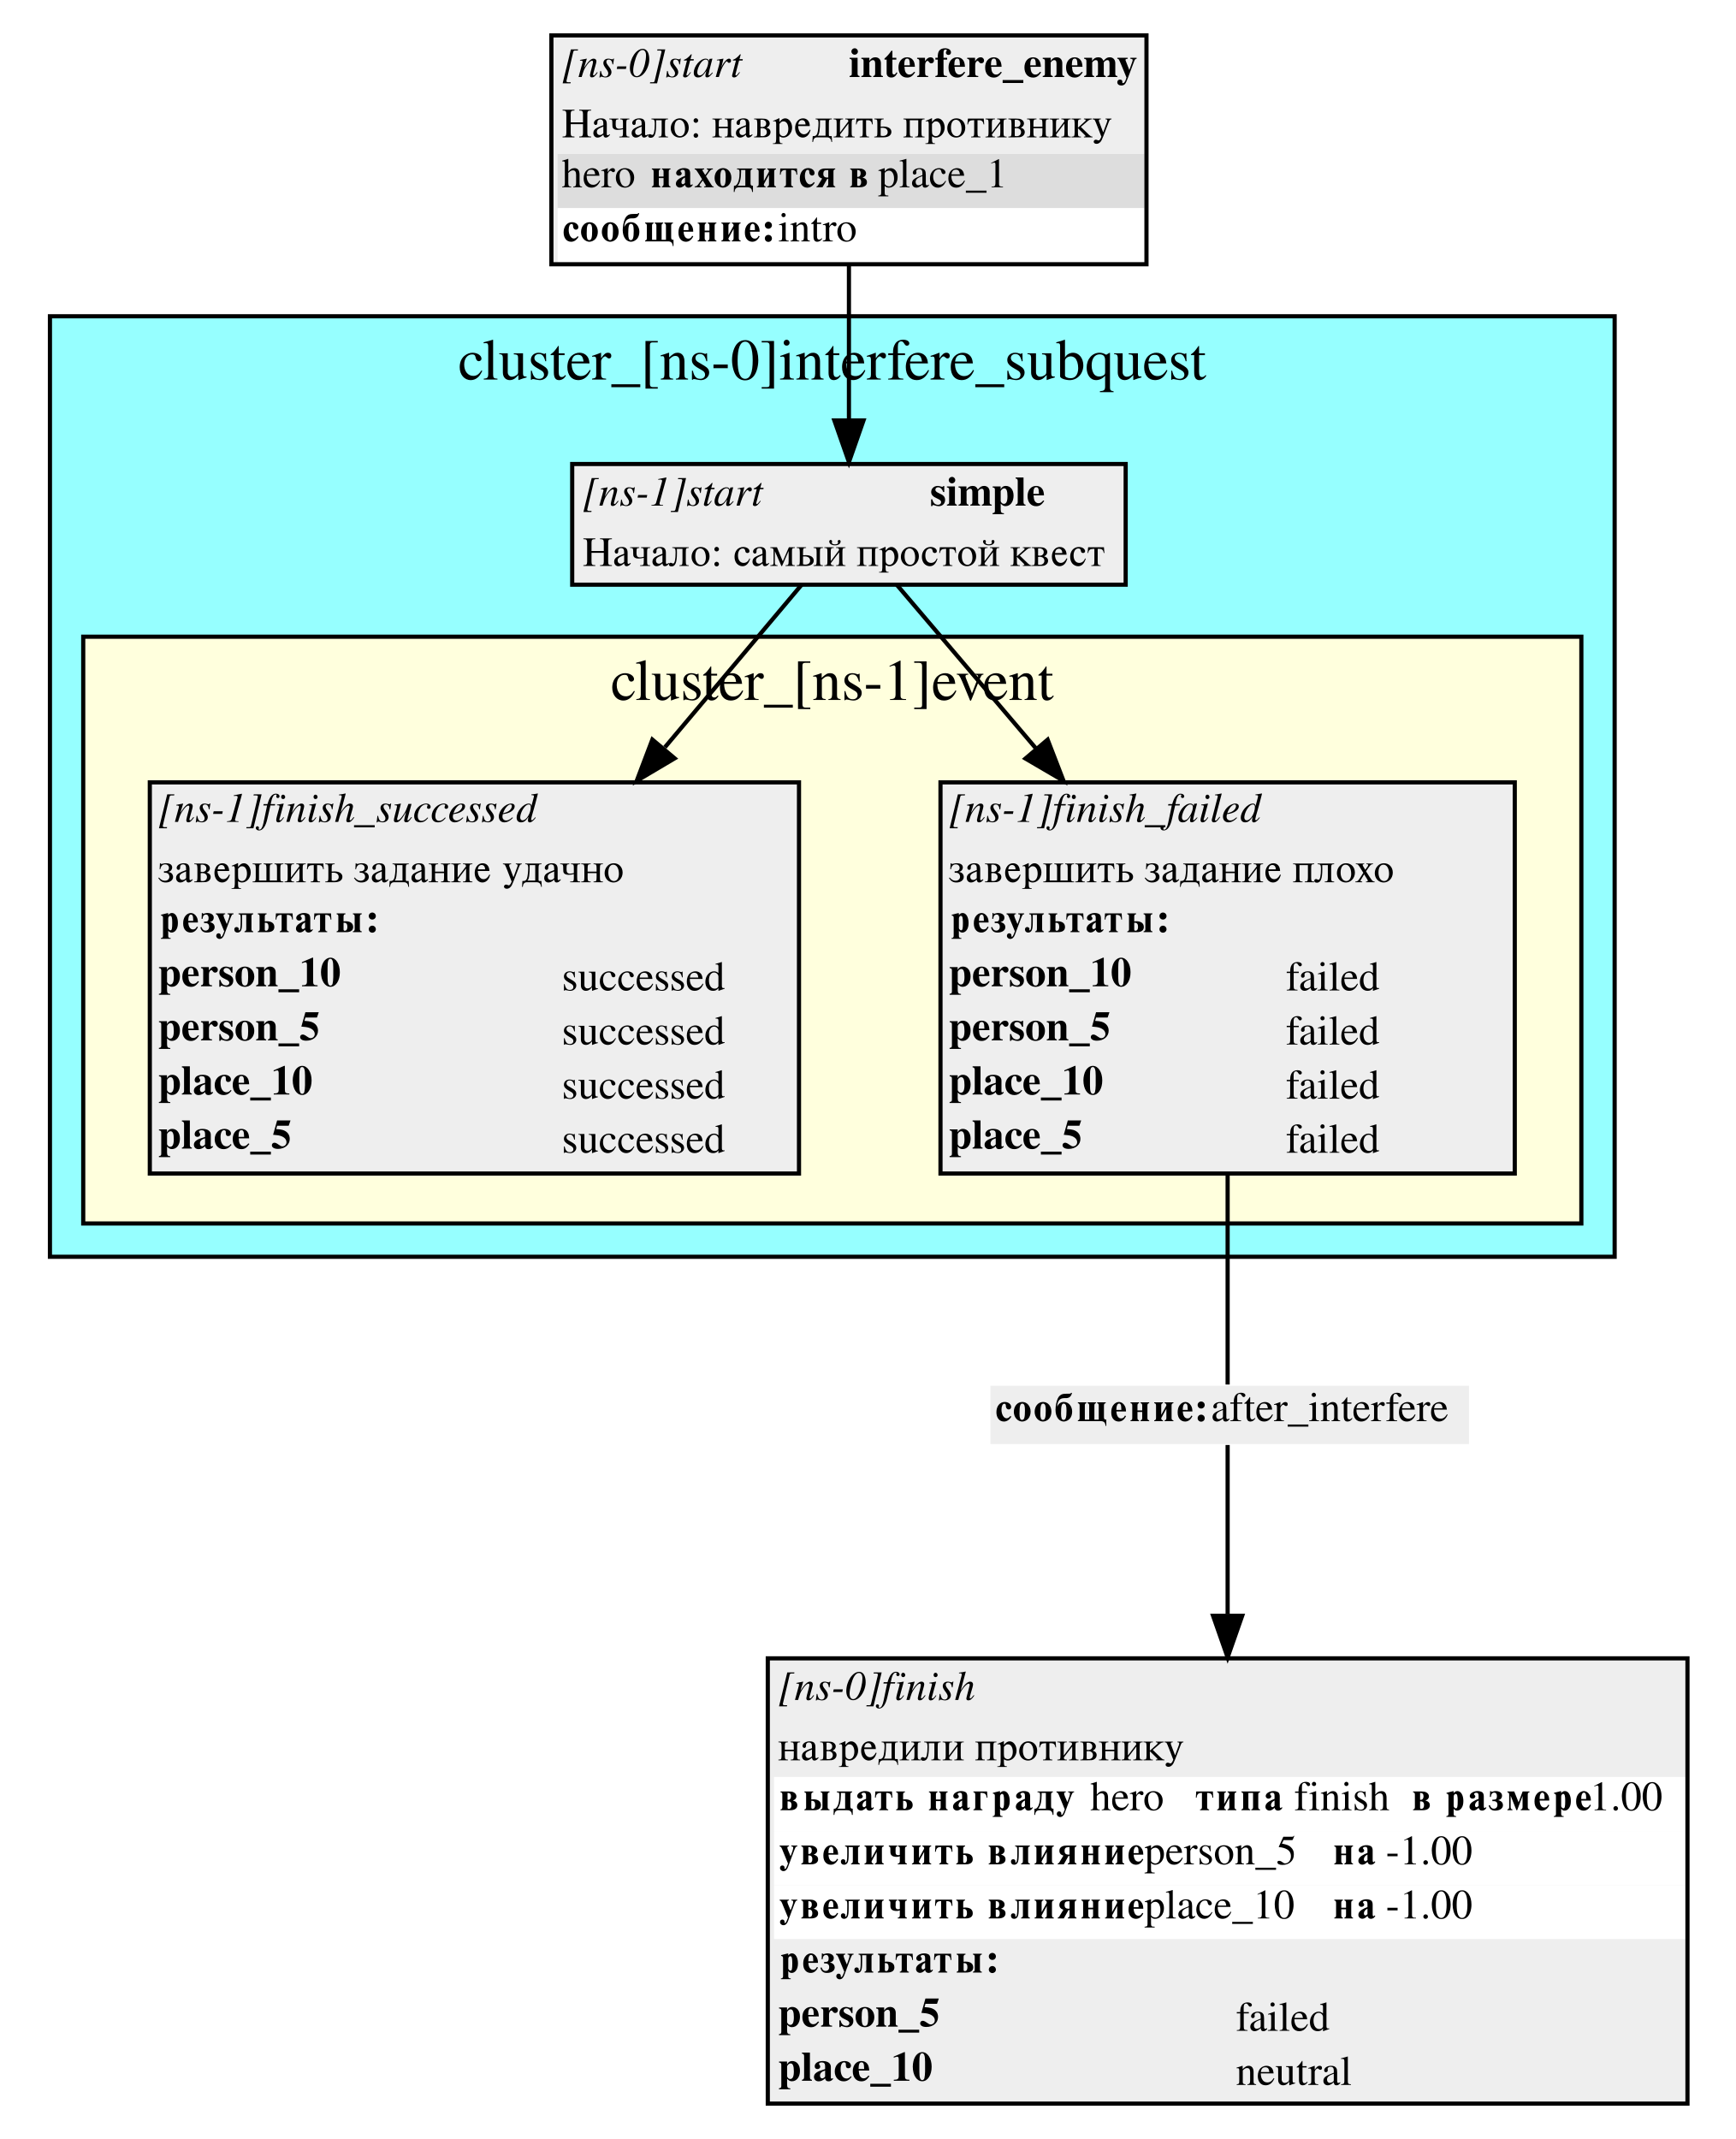
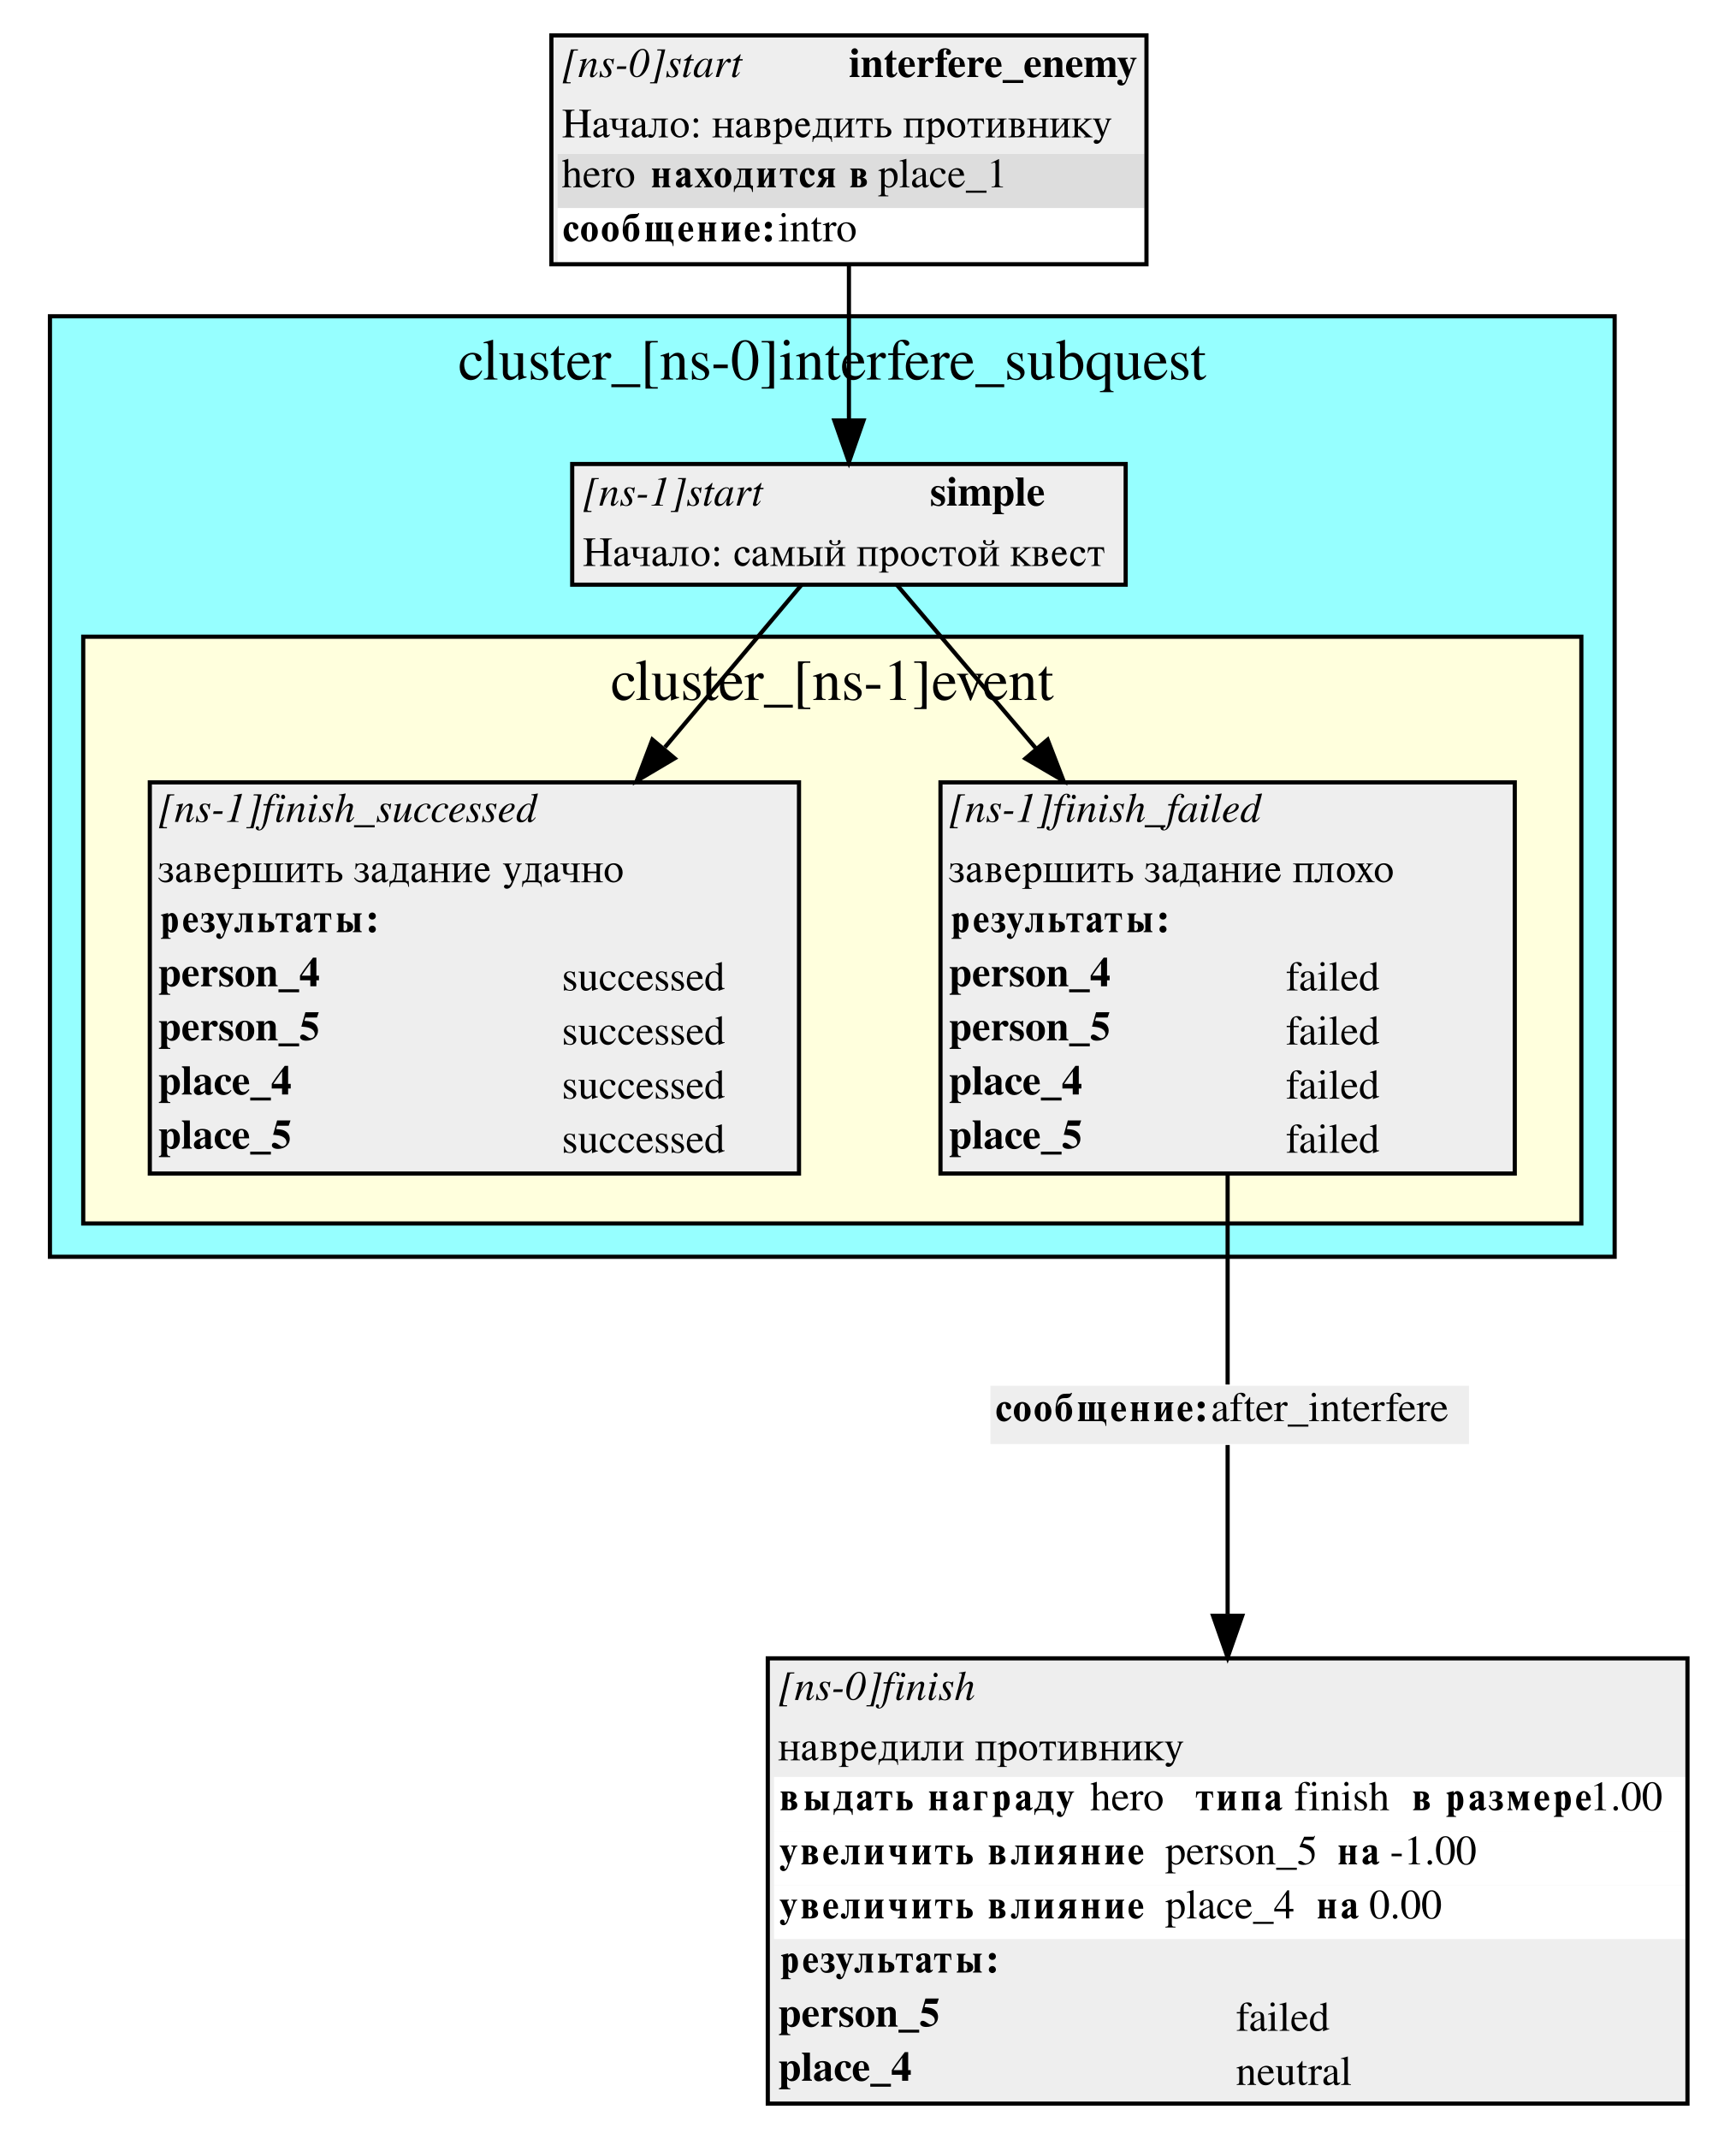
<svg xmlns="http://www.w3.org/2000/svg" width="417pt" height="514pt" viewBox="0.00 0.00 417.00 514.00">
  <g id="graph0" class="graph" transform="scale(1 1) rotate(0) translate(4 510)">
    <polygon fill="white" stroke="white" points="-4,4 -4,-510 413,-510 413,4 -4,4" />
    <g id="clust1" class="cluster">
      <polygon fill="#96ffff" stroke="black" points="8,-208 8,-434 384,-434 384,-208 8,-208" />
      <text text-anchor="middle" x="196" y="-418.8" font-family="Times,serif" font-size="14.00">cluster_[ns-0]interfere_subquest</text>
    </g>
    <g id="clust2" class="cluster">
      <polygon fill="#ffffdd" stroke="black" points="16,-216 16,-357 376,-357 376,-216 16,-216" />
      <text text-anchor="middle" x="196" y="-341.8" font-family="Times,serif" font-size="14.00">cluster_[ns-1]event</text>
    </g>
    <g id="node1" class="node">
      <polygon fill="#eeeeee" stroke="none" points="133.5,-369.5 133.5,-398.5 266.5,-398.5 266.5,-369.5 133.5,-369.5" />
      <text text-anchor="start" x="136" y="-388.5" font-family="Times,serif" font-style="italic" font-size="10.00">[ns-1]start</text>
      <text text-anchor="start" x="219.5" y="-388.5" font-family="Times,serif" font-weight="bold" font-size="10.00">simple</text>
      <text text-anchor="start" x="136" y="-374" font-family="Times,serif" font-size="10.00">Начало: самый простой квест</text>
      <polygon fill="none" stroke="black" points="133.5,-369.5 133.5,-398.5 266.5,-398.5 266.5,-369.5 133.5,-369.5" />
    </g>
    <g id="node4" class="node">
      <polygon fill="#eeeeee" stroke="none" points="222,-228 222,-322 360,-322 360,-228 222,-228" />
      <text text-anchor="start" x="224" y="-312.5" font-family="Times,serif" font-style="italic" font-size="10.00">[ns-1]finish_failed</text>
      <text text-anchor="start" x="224" y="-298" font-family="Times,serif" font-size="10.00">завершить задание плохо</text>
      <polygon fill="#eeeeee" stroke="none" points="223,-281 223,-294 359,-294 359,-281 223,-281" />
      <text text-anchor="start" x="224" y="-286" font-family="Times,serif" font-weight="bold" font-size="10.00">результаты:</text>
-       <text text-anchor="start" x="224" y="-273" font-family="Times,serif" font-weight="bold" font-size="10.00">person_10</text>
+       <text text-anchor="start" x="224" y="-273" font-family="Times,serif" font-weight="bold" font-size="10.00">person_4</text>
      <text text-anchor="start" x="305" y="-272" font-family="Times,serif" font-size="10.00">failed</text>
      <text text-anchor="start" x="224" y="-260" font-family="Times,serif" font-weight="bold" font-size="10.00">person_5</text>
      <text text-anchor="start" x="305" y="-259" font-family="Times,serif" font-size="10.00">failed</text>
-       <text text-anchor="start" x="224" y="-247" font-family="Times,serif" font-weight="bold" font-size="10.00">place_10</text>
+       <text text-anchor="start" x="224" y="-247" font-family="Times,serif" font-weight="bold" font-size="10.00">place_4</text>
      <text text-anchor="start" x="305" y="-246" font-family="Times,serif" font-size="10.00">failed</text>
      <text text-anchor="start" x="224" y="-234" font-family="Times,serif" font-weight="bold" font-size="10.00">place_5</text>
      <text text-anchor="start" x="305" y="-233" font-family="Times,serif" font-size="10.00">failed</text>
      <polygon fill="none" stroke="black" points="222,-228 222,-322 360,-322 360,-228 222,-228" />
    </g>
    <g id="edge2" class="edge">
      <path fill="none" stroke="black" d="M211.525,-369.448C220.159,-359.296 232.585,-344.685 245.056,-330.022" />
      <polygon fill="black" stroke="black" points="247.749,-332.258 251.562,-322.373 242.417,-327.723 247.749,-332.258" />
    </g>
    <g id="node5" class="node">
      <polygon fill="#eeeeee" stroke="none" points="32,-228 32,-322 188,-322 188,-228 32,-228" />
      <text text-anchor="start" x="34" y="-312.5" font-family="Times,serif" font-style="italic" font-size="10.00">[ns-1]finish_successed</text>
      <text text-anchor="start" x="34" y="-298" font-family="Times,serif" font-size="10.00">завершить задание удачно</text>
      <polygon fill="#eeeeee" stroke="none" points="33,-281 33,-294 187,-294 187,-281 33,-281" />
      <text text-anchor="start" x="34" y="-286" font-family="Times,serif" font-weight="bold" font-size="10.00">результаты:</text>
-       <text text-anchor="start" x="34" y="-273" font-family="Times,serif" font-weight="bold" font-size="10.00">person_10</text>
+       <text text-anchor="start" x="34" y="-273" font-family="Times,serif" font-weight="bold" font-size="10.00">person_4</text>
      <text text-anchor="start" x="131" y="-272" font-family="Times,serif" font-size="10.00">successed</text>
      <text text-anchor="start" x="34" y="-260" font-family="Times,serif" font-weight="bold" font-size="10.00">person_5</text>
      <text text-anchor="start" x="131" y="-259" font-family="Times,serif" font-size="10.00">successed</text>
-       <text text-anchor="start" x="34" y="-247" font-family="Times,serif" font-weight="bold" font-size="10.00">place_10</text>
+       <text text-anchor="start" x="34" y="-247" font-family="Times,serif" font-weight="bold" font-size="10.00">place_4</text>
      <text text-anchor="start" x="131" y="-246" font-family="Times,serif" font-size="10.00">successed</text>
      <text text-anchor="start" x="34" y="-234" font-family="Times,serif" font-weight="bold" font-size="10.00">place_5</text>
      <text text-anchor="start" x="131" y="-233" font-family="Times,serif" font-size="10.00">successed</text>
      <polygon fill="none" stroke="black" points="32,-228 32,-322 188,-322 188,-228 32,-228" />
    </g>
    <g id="edge5" class="edge">
      <path fill="none" stroke="black" d="M188.601,-369.448C180.141,-359.389 167.998,-344.953 155.778,-330.426" />
      <polygon fill="black" stroke="black" points="158.12,-327.773 149.005,-322.373 152.763,-332.278 158.12,-327.773" />
    </g>
    <g id="node2" class="node">
      <polygon fill="#eeeeee" stroke="none" points="128.5,-446.5 128.5,-501.5 271.5,-501.5 271.5,-446.5 128.5,-446.5" />
      <text text-anchor="start" x="131" y="-491.5" font-family="Times,serif" font-style="italic" font-size="10.00">[ns-0]start</text>
      <text text-anchor="start" x="200" y="-491.5" font-family="Times,serif" font-weight="bold" font-size="10.00">interfere_enemy</text>
      <text text-anchor="start" x="131" y="-477" font-family="Times,serif" font-size="10.00">Начало: навредить противнику</text>
      <polygon fill="#dddddd" stroke="none" points="130,-460 130,-473 271,-473 271,-460 130,-460" />
      <text text-anchor="start" x="131" y="-465" font-family="Times,serif" font-size="10.00">hero </text>
      <text text-anchor="start" x="152" y="-465" font-family="Times,serif" font-weight="bold" font-size="10.00">находится в</text>
      <text text-anchor="start" x="207" y="-465" font-family="Times,serif" font-size="10.00"> place_1</text>
      <polygon fill="#ffffff" stroke="none" points="130,-447 130,-460 271,-460 271,-447 130,-447" />
      <text text-anchor="start" x="131" y="-452" font-family="Times,serif" font-weight="bold" font-size="10.00">сообщение:</text>
      <text text-anchor="start" x="183" y="-452" font-family="Times,serif" font-size="10.00"> intro</text>
      <polygon fill="none" stroke="black" points="128.5,-446.5 128.5,-501.5 271.5,-501.5 271.5,-446.5 128.5,-446.5" />
    </g>
    <g id="edge1" class="edge">
      <path fill="none" stroke="black" d="M200,-446.119C200,-434.321 200,-420.578 200,-409.116" />
      <polygon fill="black" stroke="black" points="203.5,-408.962 200,-398.962 196.5,-408.962 203.5,-408.962" />
    </g>
    <g id="node3" class="node">
      <polygon fill="#eeeeee" stroke="none" points="180.5,-4.5 180.5,-111.5 401.5,-111.5 401.5,-4.5 180.5,-4.5" />
      <text text-anchor="start" x="183" y="-101.5" font-family="Times,serif" font-style="italic" font-size="10.00">[ns-0]finish</text>
      <text text-anchor="start" x="183" y="-87" font-family="Times,serif" font-size="10.00">навредили противнику</text>
      <polygon fill="#ffffff" stroke="none" points="182,-70 182,-83 401,-83 401,-70 182,-70" />
      <text text-anchor="start" x="183" y="-75" font-family="Times,serif" font-weight="bold" font-size="10.00">выдать награду </text>
      <text text-anchor="start" x="258" y="-75" font-family="Times,serif" font-size="10.00">  hero </text>
      <text text-anchor="start" x="283" y="-75" font-family="Times,serif" font-weight="bold" font-size="10.00">типа </text>
      <text text-anchor="start" x="307" y="-75" font-family="Times,serif" font-size="10.00"> finish </text>
      <text text-anchor="start" x="335" y="-75" font-family="Times,serif" font-weight="bold" font-size="10.00">в размере</text>
      <text text-anchor="start" x="378" y="-75" font-family="Times,serif" font-size="10.00"> 1.00</text>
      <polygon fill="#ffffff" stroke="none" points="182,-57 182,-70 401,-70 401,-57 182,-57" />
      <text text-anchor="start" x="183" y="-62" font-family="Times,serif" font-weight="bold" font-size="10.00">увеличить влияние </text>
-       <text text-anchor="start" x="271" y="-62" font-family="Times,serif" font-size="10.00">  person_5 </text>
-       <text text-anchor="start" x="316" y="-62" font-family="Times,serif" font-weight="bold" font-size="10.00">на </text>
-       <text text-anchor="start" x="329" y="-62" font-family="Times,serif" font-size="10.00"> -1.00</text>
+       <text text-anchor="start" x="271" y="-62" font-family="Times,serif" font-size="10.00">  </text>
+       <text text-anchor="start" x="276" y="-62" font-family="Times,serif" font-size="10.00" fill="#000000">person_5</text>
+       <text text-anchor="start" x="314" y="-62" font-family="Times,serif" font-size="10.00"> </text>
+       <text text-anchor="start" x="317" y="-62" font-family="Times,serif" font-weight="bold" font-size="10.00">на </text>
+       <text text-anchor="start" x="330" y="-62" font-family="Times,serif" font-size="10.00"> -1.00</text>
      <polygon fill="#ffffff" stroke="none" points="182,-44 182,-57 401,-57 401,-44 182,-44" />
      <text text-anchor="start" x="183" y="-49" font-family="Times,serif" font-weight="bold" font-size="10.00">увеличить влияние </text>
-       <text text-anchor="start" x="271" y="-49" font-family="Times,serif" font-size="10.00">  place_10 </text>
-       <text text-anchor="start" x="316" y="-49" font-family="Times,serif" font-weight="bold" font-size="10.00">на </text>
-       <text text-anchor="start" x="329" y="-49" font-family="Times,serif" font-size="10.00"> -1.00</text>
+       <text text-anchor="start" x="271" y="-49" font-family="Times,serif" font-size="10.00">  </text>
+       <text text-anchor="start" x="276" y="-49" font-family="Times,serif" font-size="10.00" fill="#000000">place_4</text>
+       <text text-anchor="start" x="309" y="-49" font-family="Times,serif" font-size="10.00"> </text>
+       <text text-anchor="start" x="312" y="-49" font-family="Times,serif" font-weight="bold" font-size="10.00">на </text>
+       <text text-anchor="start" x="325" y="-49" font-family="Times,serif" font-size="10.00"> 0.00</text>
      <polygon fill="#eeeeee" stroke="none" points="182,-31 182,-44 401,-44 401,-31 182,-31" />
      <text text-anchor="start" x="183" y="-36" font-family="Times,serif" font-weight="bold" font-size="10.00">результаты:</text>
      <text text-anchor="start" x="183" y="-23" font-family="Times,serif" font-weight="bold" font-size="10.00">person_5</text>
      <text text-anchor="start" x="293" y="-22" font-family="Times,serif" font-size="10.00">failed</text>
-       <text text-anchor="start" x="183" y="-10" font-family="Times,serif" font-weight="bold" font-size="10.00">place_10</text>
+       <text text-anchor="start" x="183" y="-10" font-family="Times,serif" font-weight="bold" font-size="10.00">place_4</text>
      <text text-anchor="start" x="293" y="-9" font-family="Times,serif" font-size="10.00">neutral</text>
      <polygon fill="none" stroke="black" points="180.5,-4.5 180.5,-111.5 401.5,-111.5 401.5,-4.5 180.5,-4.5" />
    </g>
    <g id="node6" class="node">
      <polygon fill="#eeeeee" stroke="none" points="234,-163 234,-177 349,-177 349,-163 234,-163" />
      <text text-anchor="start" x="235" y="-168.5" font-family="Times,serif" font-weight="bold" font-size="10.00">сообщение:</text>
      <text text-anchor="start" x="287" y="-168.5" font-family="Times,serif" font-size="10.00"> after_interfere</text>
    </g>
    <g id="edge3" class="edge">
      <path fill="none" stroke="black" d="M291,-227.923C291,-208.211 291,-187.429 291,-177.298" />
    </g>
    <g id="edge4" class="edge">
      <path fill="none" stroke="black" d="M291,-162.771C291,-154.453 291,-138.823 291,-122.17" />
      <polygon fill="black" stroke="black" points="294.5,-121.726 291,-111.726 287.5,-121.726 294.5,-121.726" />
    </g>
  </g>
</svg>
